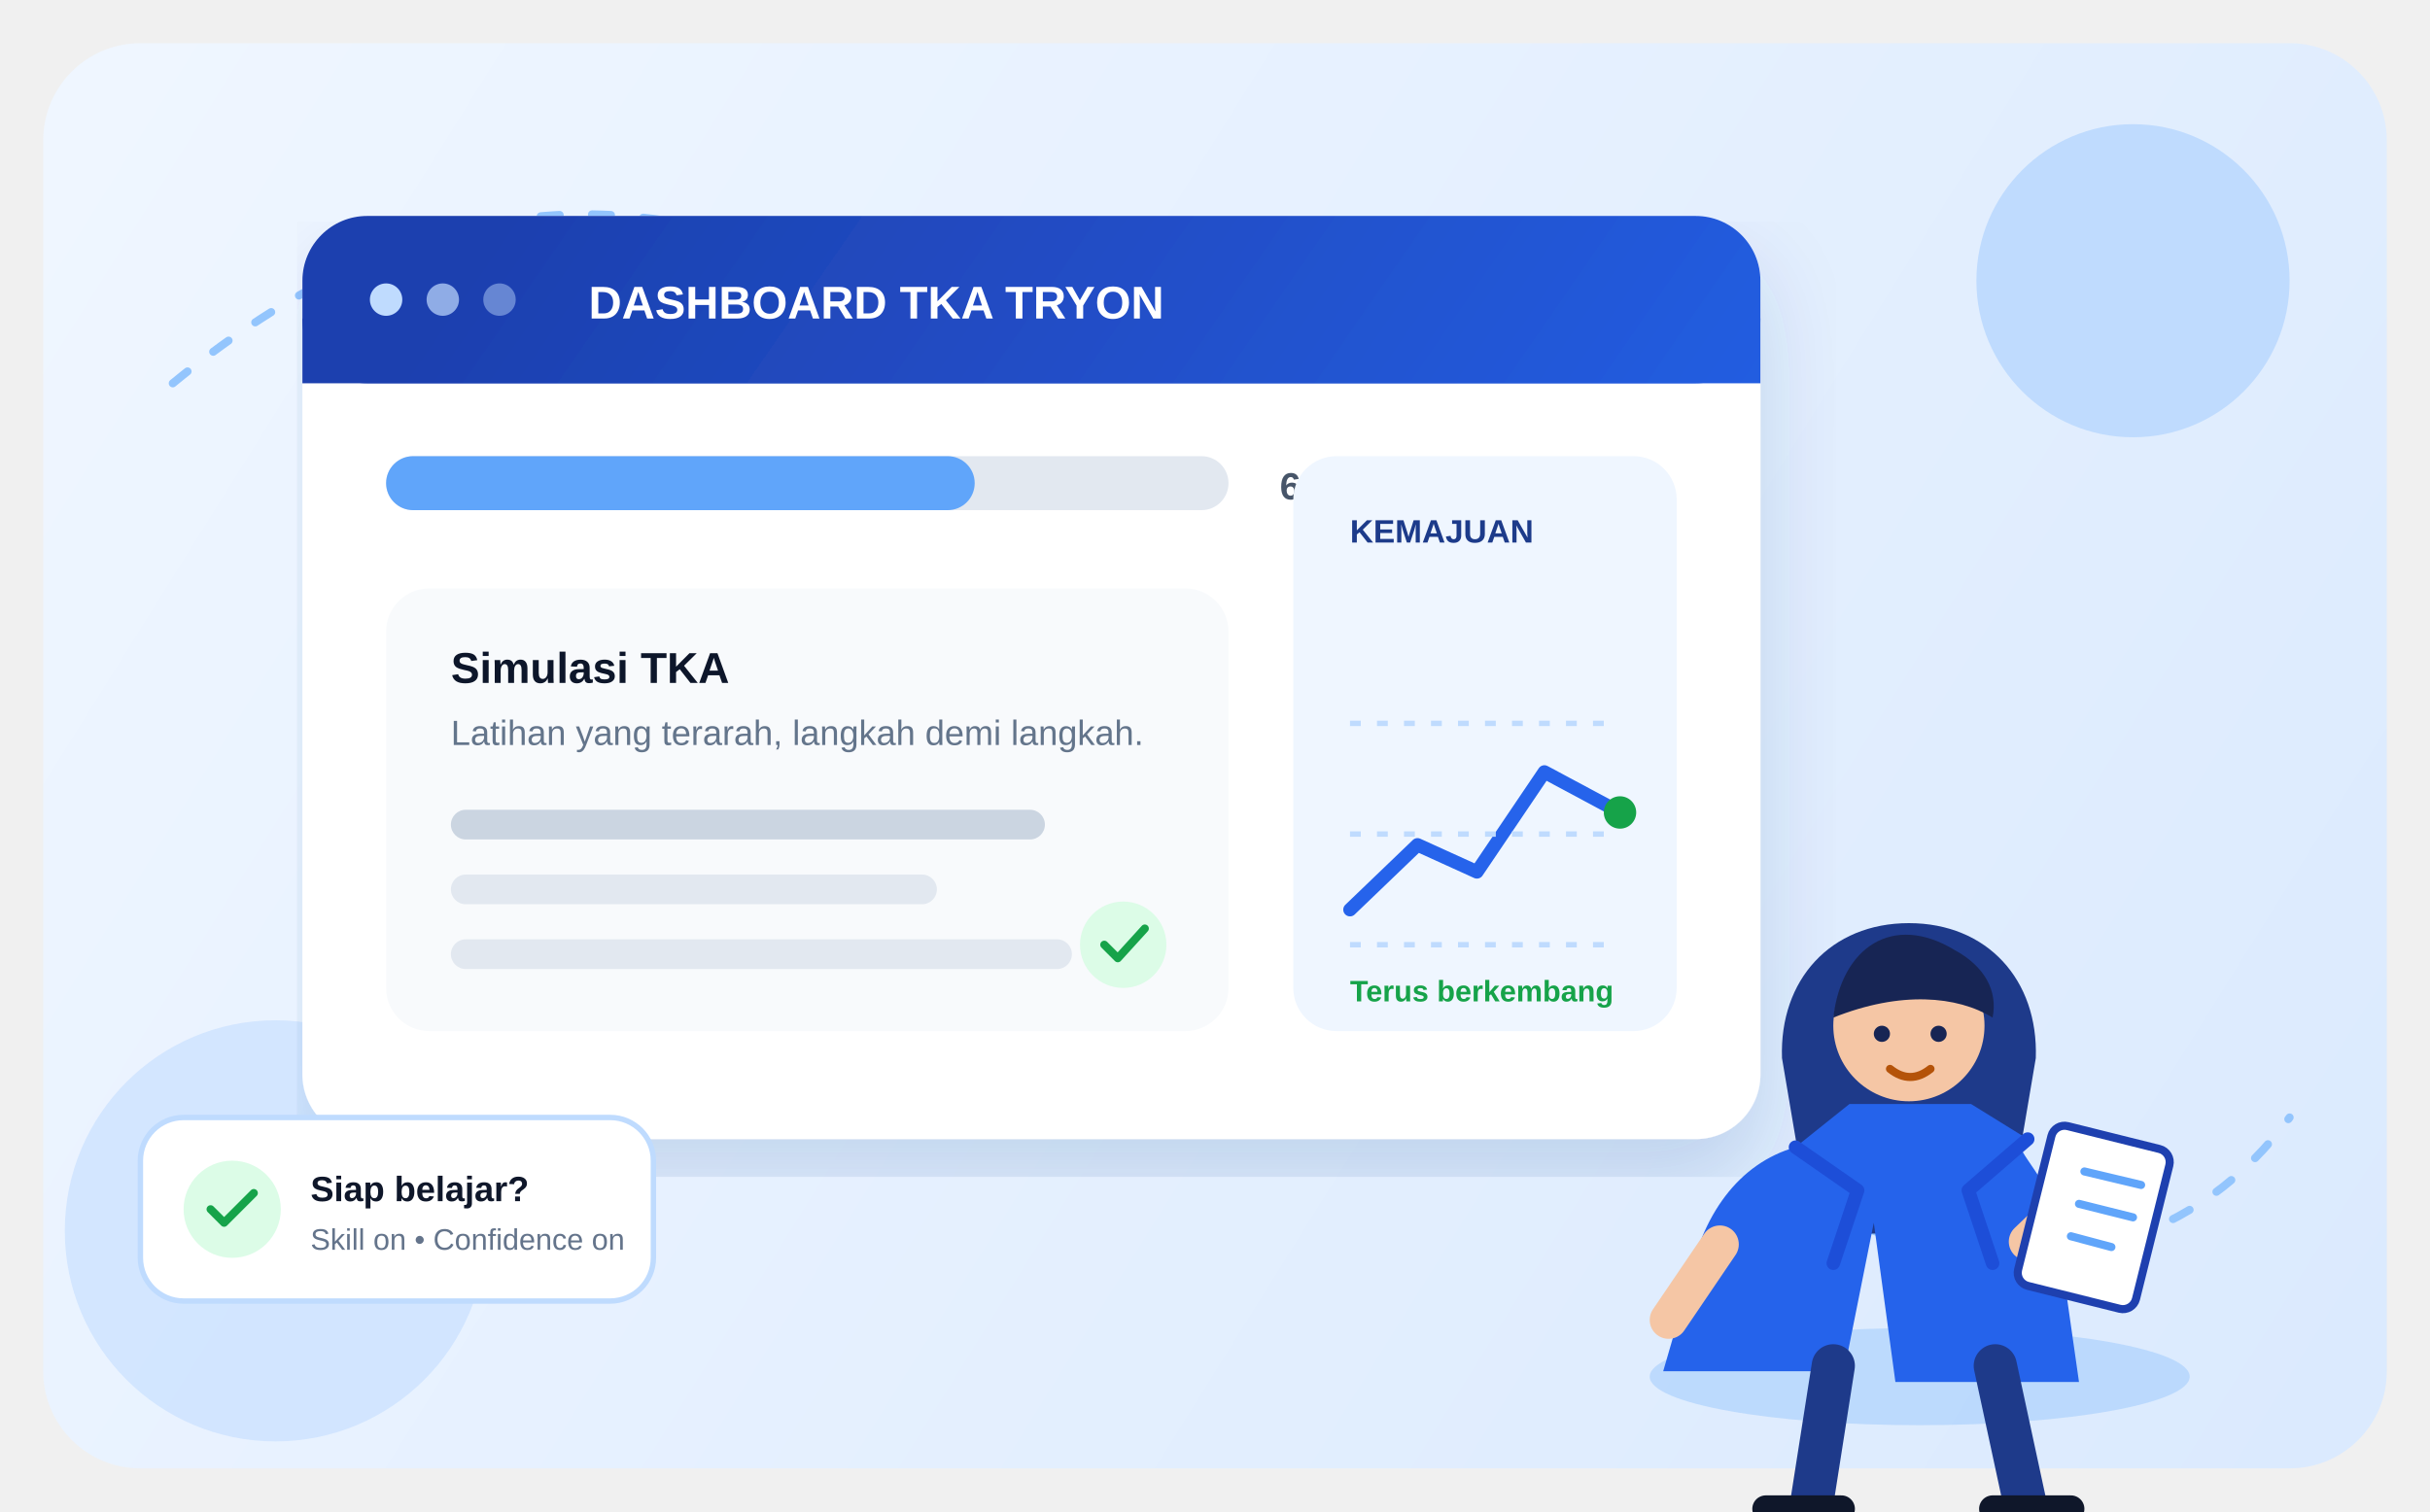
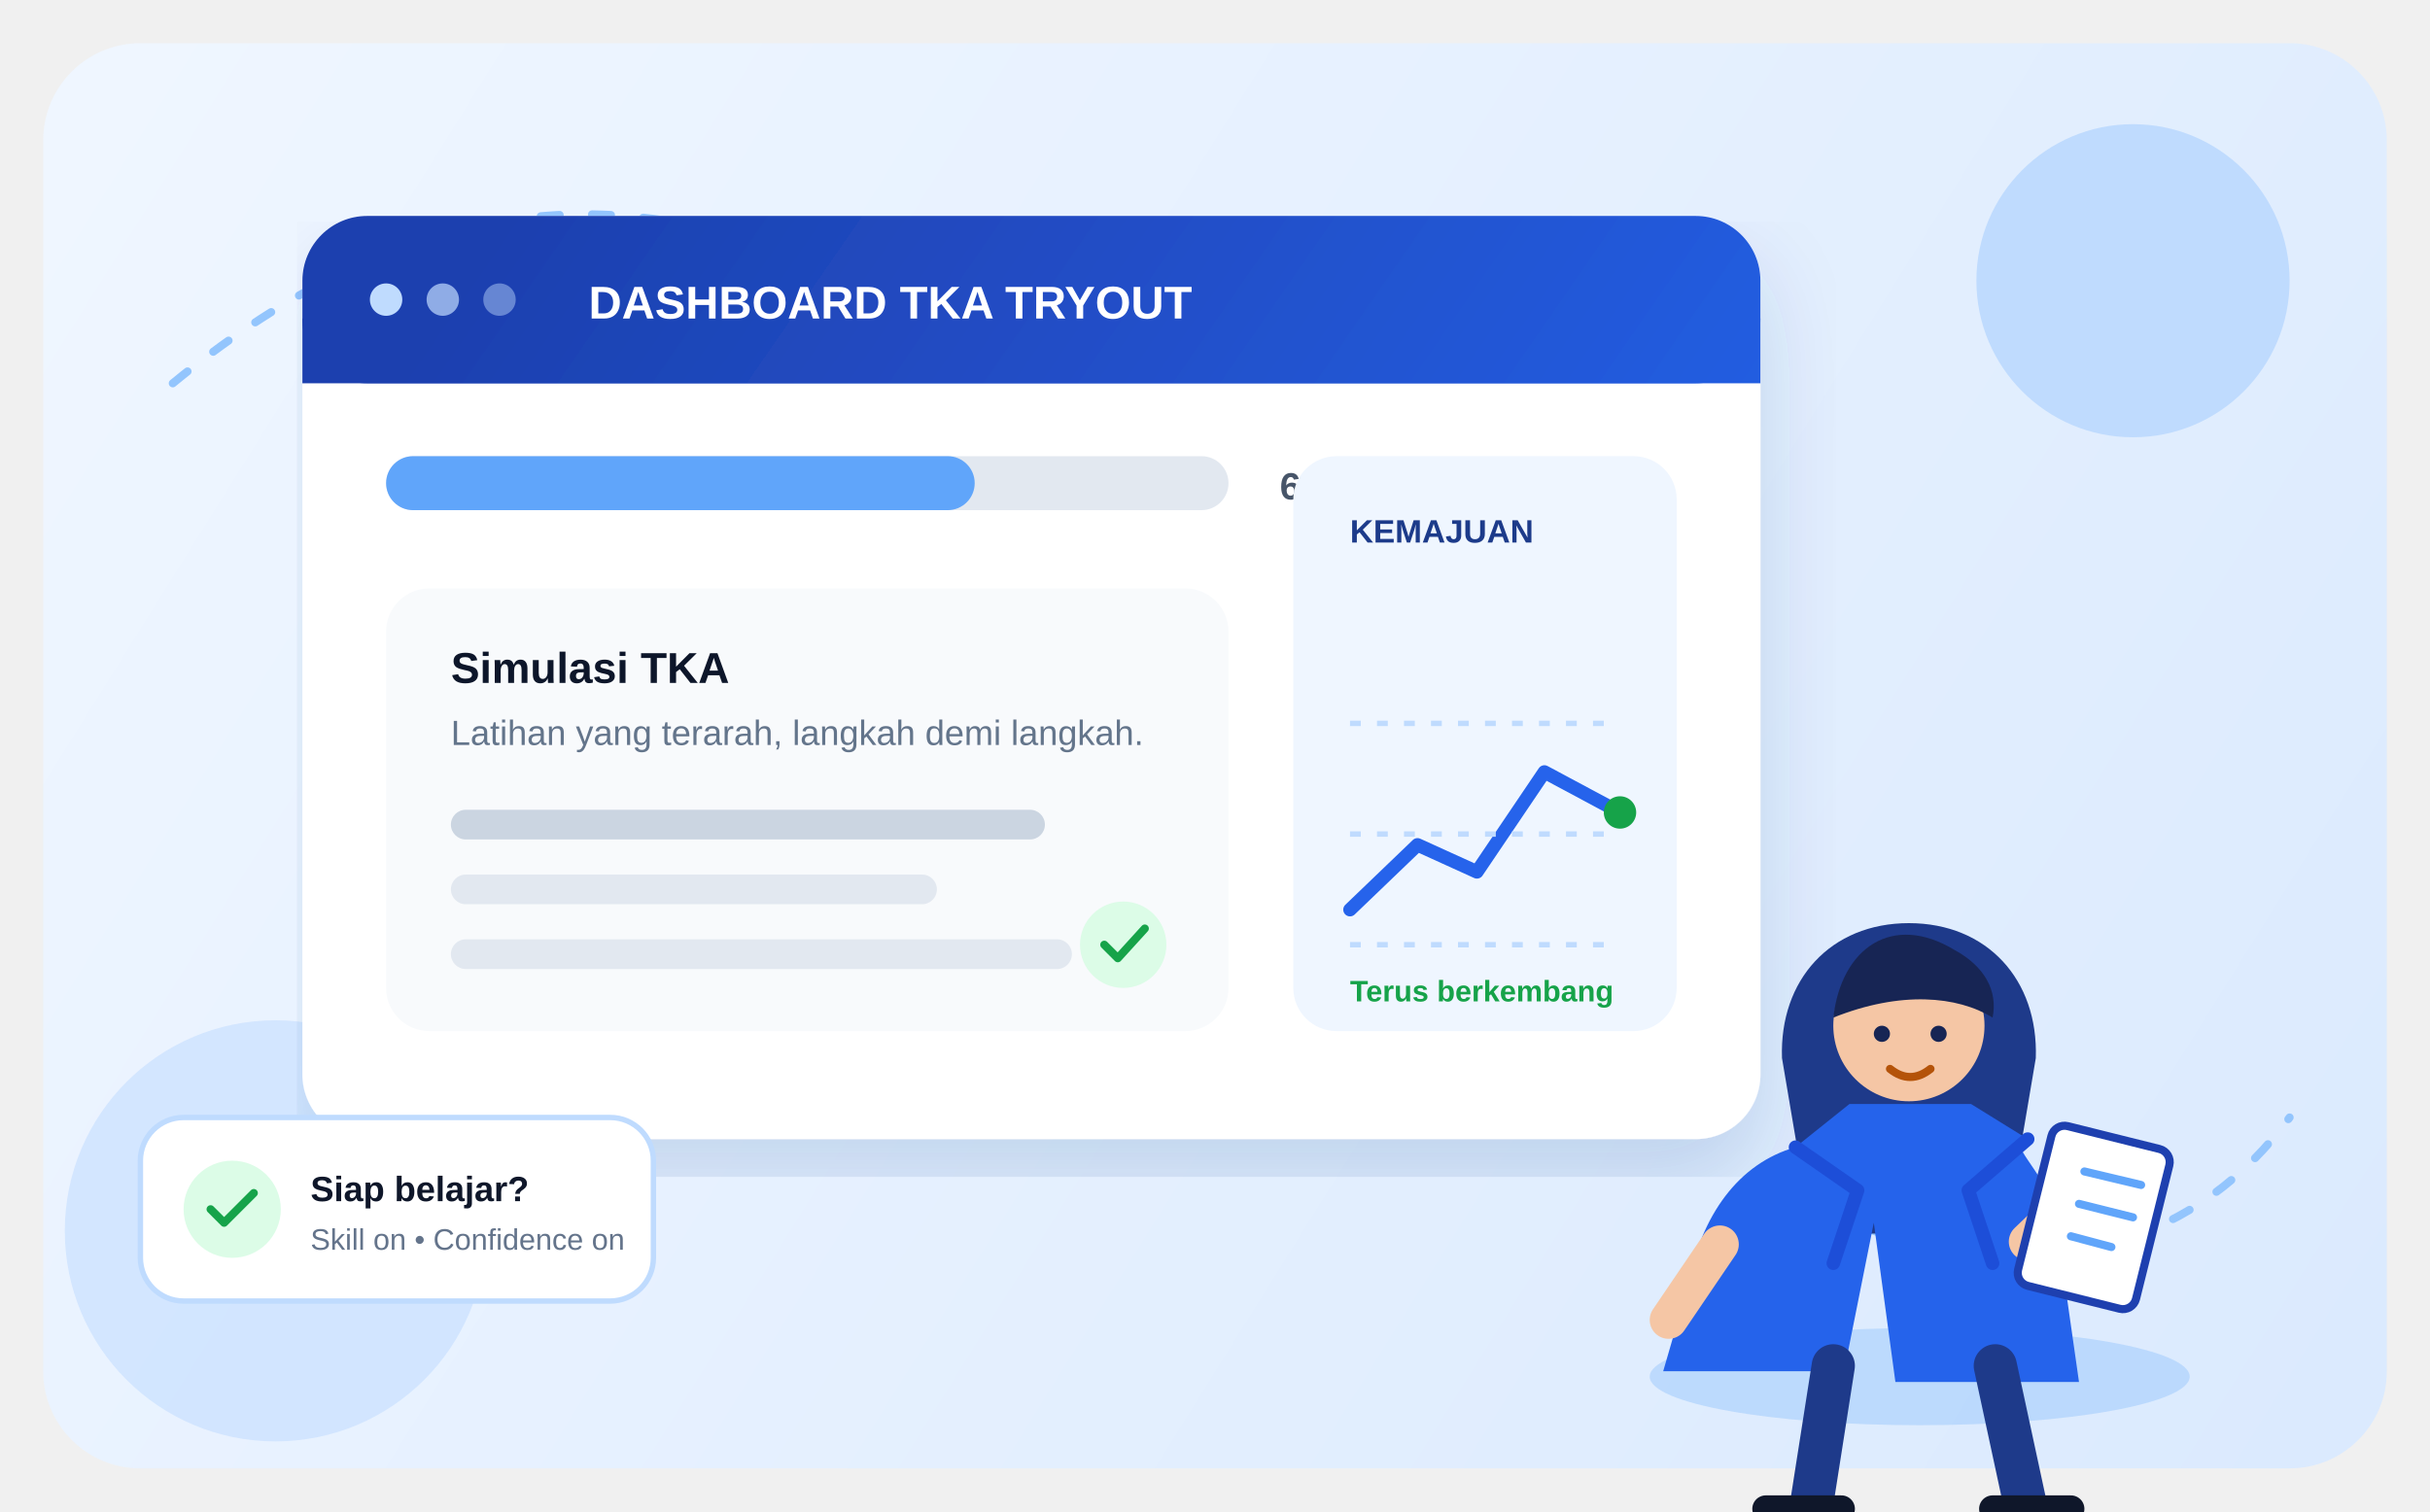
<svg xmlns="http://www.w3.org/2000/svg" width="900" height="560" viewBox="0 0 900 560" fill="none" role="img" aria-labelledby="title desc">
  <defs>
    <linearGradient id="background" x1="40" y1="24" x2="860" y2="536" gradientUnits="userSpaceOnUse">
      <stop stop-color="#EFF6FF" />
      <stop offset="1" stop-color="#DBEAFE" />
    </linearGradient>
    <linearGradient id="screen" x1="170" y1="106" x2="585" y2="393" gradientUnits="userSpaceOnUse">
      <stop stop-color="#1E40AF" />
      <stop offset="1" stop-color="#2563EB" />
    </linearGradient>
    <filter id="shadow" x="110" y="66" width="570" height="370" filterUnits="userSpaceOnUse" color-interpolation-filters="sRGB">
      <feDropShadow dx="0" dy="16" stdDeviation="16" flood-color="#1E3A8A" flood-opacity="0.16" />
    </filter>
  </defs>
  <rect x="16" y="16" width="868" height="528" rx="36" fill="url(#background)" />
  <circle cx="790" cy="104" r="58" fill="#BFDBFE" />
  <circle cx="102" cy="456" r="78" fill="#BFDBFE" fill-opacity="0.55" />
  <path d="M64 142C142 78 213 68 281 90" stroke="#93C5FD" stroke-width="3" stroke-linecap="round" stroke-dasharray="7 12" />
  <path d="M694 456C761 478 815 459 848 414" stroke="#93C5FD" stroke-width="3" stroke-linecap="round" stroke-dasharray="7 12" />
  <g filter="url(#shadow)">
    <rect x="112" y="80" width="540" height="342" rx="24" fill="white" />
    <rect x="112" y="80" width="540" height="62" rx="24" fill="url(#screen)" />
    <path d="M112 118H652V142H112V118Z" fill="url(#screen)" />
    <circle cx="143" cy="111" r="6" fill="#BFDBFE" />
    <circle cx="164" cy="111" r="6" fill="#BFDBFE" fill-opacity="0.7" />
    <circle cx="185" cy="111" r="6" fill="#BFDBFE" fill-opacity="0.45" />
-     <text x="218" y="118" fill="white" font-family="Arial, sans-serif" font-size="17" font-weight="700">DASHBOARD TKA TRYON</text>
+     <text x="218" y="118" fill="white" font-family="Arial, sans-serif" font-size="17" font-weight="700">DASHBOARD TKA TRYOUT</text>
    <rect x="143" y="169" width="312" height="20" rx="10" fill="#E2E8F0" />
    <rect x="143" y="169" width="218" height="20" rx="10" fill="#60A5FA" />
    <text x="474" y="185" fill="#475569" font-family="Arial, sans-serif" font-size="14" font-weight="700">68% progres</text>
    <rect x="143" y="218" width="312" height="164" rx="16" fill="#F8FAFC" />
    <text x="167" y="253" fill="#0F172A" font-family="Arial, sans-serif" font-size="16" font-weight="700">Simulasi TKA</text>
    <text x="167" y="276" fill="#64748B" font-family="Arial, sans-serif" font-size="13">Latihan yang terarah, langkah demi langkah.</text>
    <rect x="167" y="300" width="220" height="11" rx="5.5" fill="#CBD5E1" />
    <rect x="167" y="324" width="180" height="11" rx="5.5" fill="#E2E8F0" />
    <rect x="167" y="348" width="230" height="11" rx="5.5" fill="#E2E8F0" />
    <circle cx="416" cy="350" r="16" fill="#DCFCE7" />
    <path d="M409 350L414 355L424 344" stroke="#16A34A" stroke-width="3" stroke-linecap="round" stroke-linejoin="round" />
    <rect x="479" y="169" width="142" height="213" rx="16" fill="#EFF6FF" />
    <text x="500" y="201" fill="#1E3A8A" font-family="Arial, sans-serif" font-size="12" font-weight="700">KEMAJUAN</text>
    <path d="M500 337L525 313L547 323L572 286L600 301" stroke="#2563EB" stroke-width="5" stroke-linecap="round" stroke-linejoin="round" />
    <path d="M500 350H600M500 268H600M500 309H600" stroke="#BFDBFE" stroke-width="2" stroke-dasharray="4 6" />
    <circle cx="600" cy="301" r="6" fill="#16A34A" />
    <text x="500" y="371" fill="#16A34A" font-family="Arial, sans-serif" font-size="11" font-weight="700">Terus berkembang</text>
  </g>
  <g transform="translate(606 318)">
    <ellipse cx="105" cy="192" rx="100" ry="18" fill="#93C5FD" fill-opacity="0.45" />
    <path d="M54 74C53 45 72 24 101 24C130 24 149 45 148 74L137 139H65L54 74Z" fill="#1E3A8A" />
    <circle cx="101" cy="62" r="28" fill="#F5C6A5" />
    <path d="M73 59C76 33 95 20 118 34C129 40 134 49 132 59C119 51 98 49 73 59Z" fill="#172554" />
    <circle cx="91" cy="65" r="3" fill="#172554" />
    <circle cx="112" cy="65" r="3" fill="#172554" />
    <path d="M94 78C99 82 104 82 109 78" stroke="#B45309" stroke-width="3" stroke-linecap="round" />
    <path d="M59 107C38 113 24 132 19 159L10 190H77L88 135L96 194H164L155 131C151 115 136 105 145 104L124 91H79L59 107Z" fill="#2563EB" />
    <path d="M59 107L82 123L73 150M145 104L123 123L132 150" stroke="#1D4ED8" stroke-width="5" stroke-linecap="round" stroke-linejoin="round" />
    <path d="M31 143L12 171" stroke="#F5C6A5" stroke-width="14" stroke-linecap="round" />
    <path d="M145 142L169 119" stroke="#F5C6A5" stroke-width="14" stroke-linecap="round" />
    <rect x="155" y="98" width="45" height="61" rx="5" transform="rotate(14 155 98)" fill="white" stroke="#1E40AF" stroke-width="3" />
    <path d="M166 116L187 121M164 128L184 133M161 140L176 144" stroke="#60A5FA" stroke-width="3" stroke-linecap="round" />
    <path d="M73 188L65 239M133 188L144 239" stroke="#1E3A8A" stroke-width="16" stroke-linecap="round" />
    <path d="M48 241H76M132 241H161" stroke="#0F172A" stroke-width="10" stroke-linecap="round" />
  </g>
  <g transform="translate(52 414)">
    <rect width="190" height="68" rx="16" fill="white" stroke="#BFDBFE" stroke-width="2" />
    <circle cx="34" cy="34" r="18" fill="#DCFCE7" />
    <path d="M26 34L31 39L42 28" stroke="#16A34A" stroke-width="3" stroke-linecap="round" stroke-linejoin="round" />
    <text x="63" y="31" fill="#0F172A" font-family="Arial, sans-serif" font-size="13" font-weight="700">Siap belajar?</text>
    <text x="63" y="49" fill="#64748B" font-family="Arial, sans-serif" font-size="11">Skill on • Confidence on</text>
  </g>
</svg>
